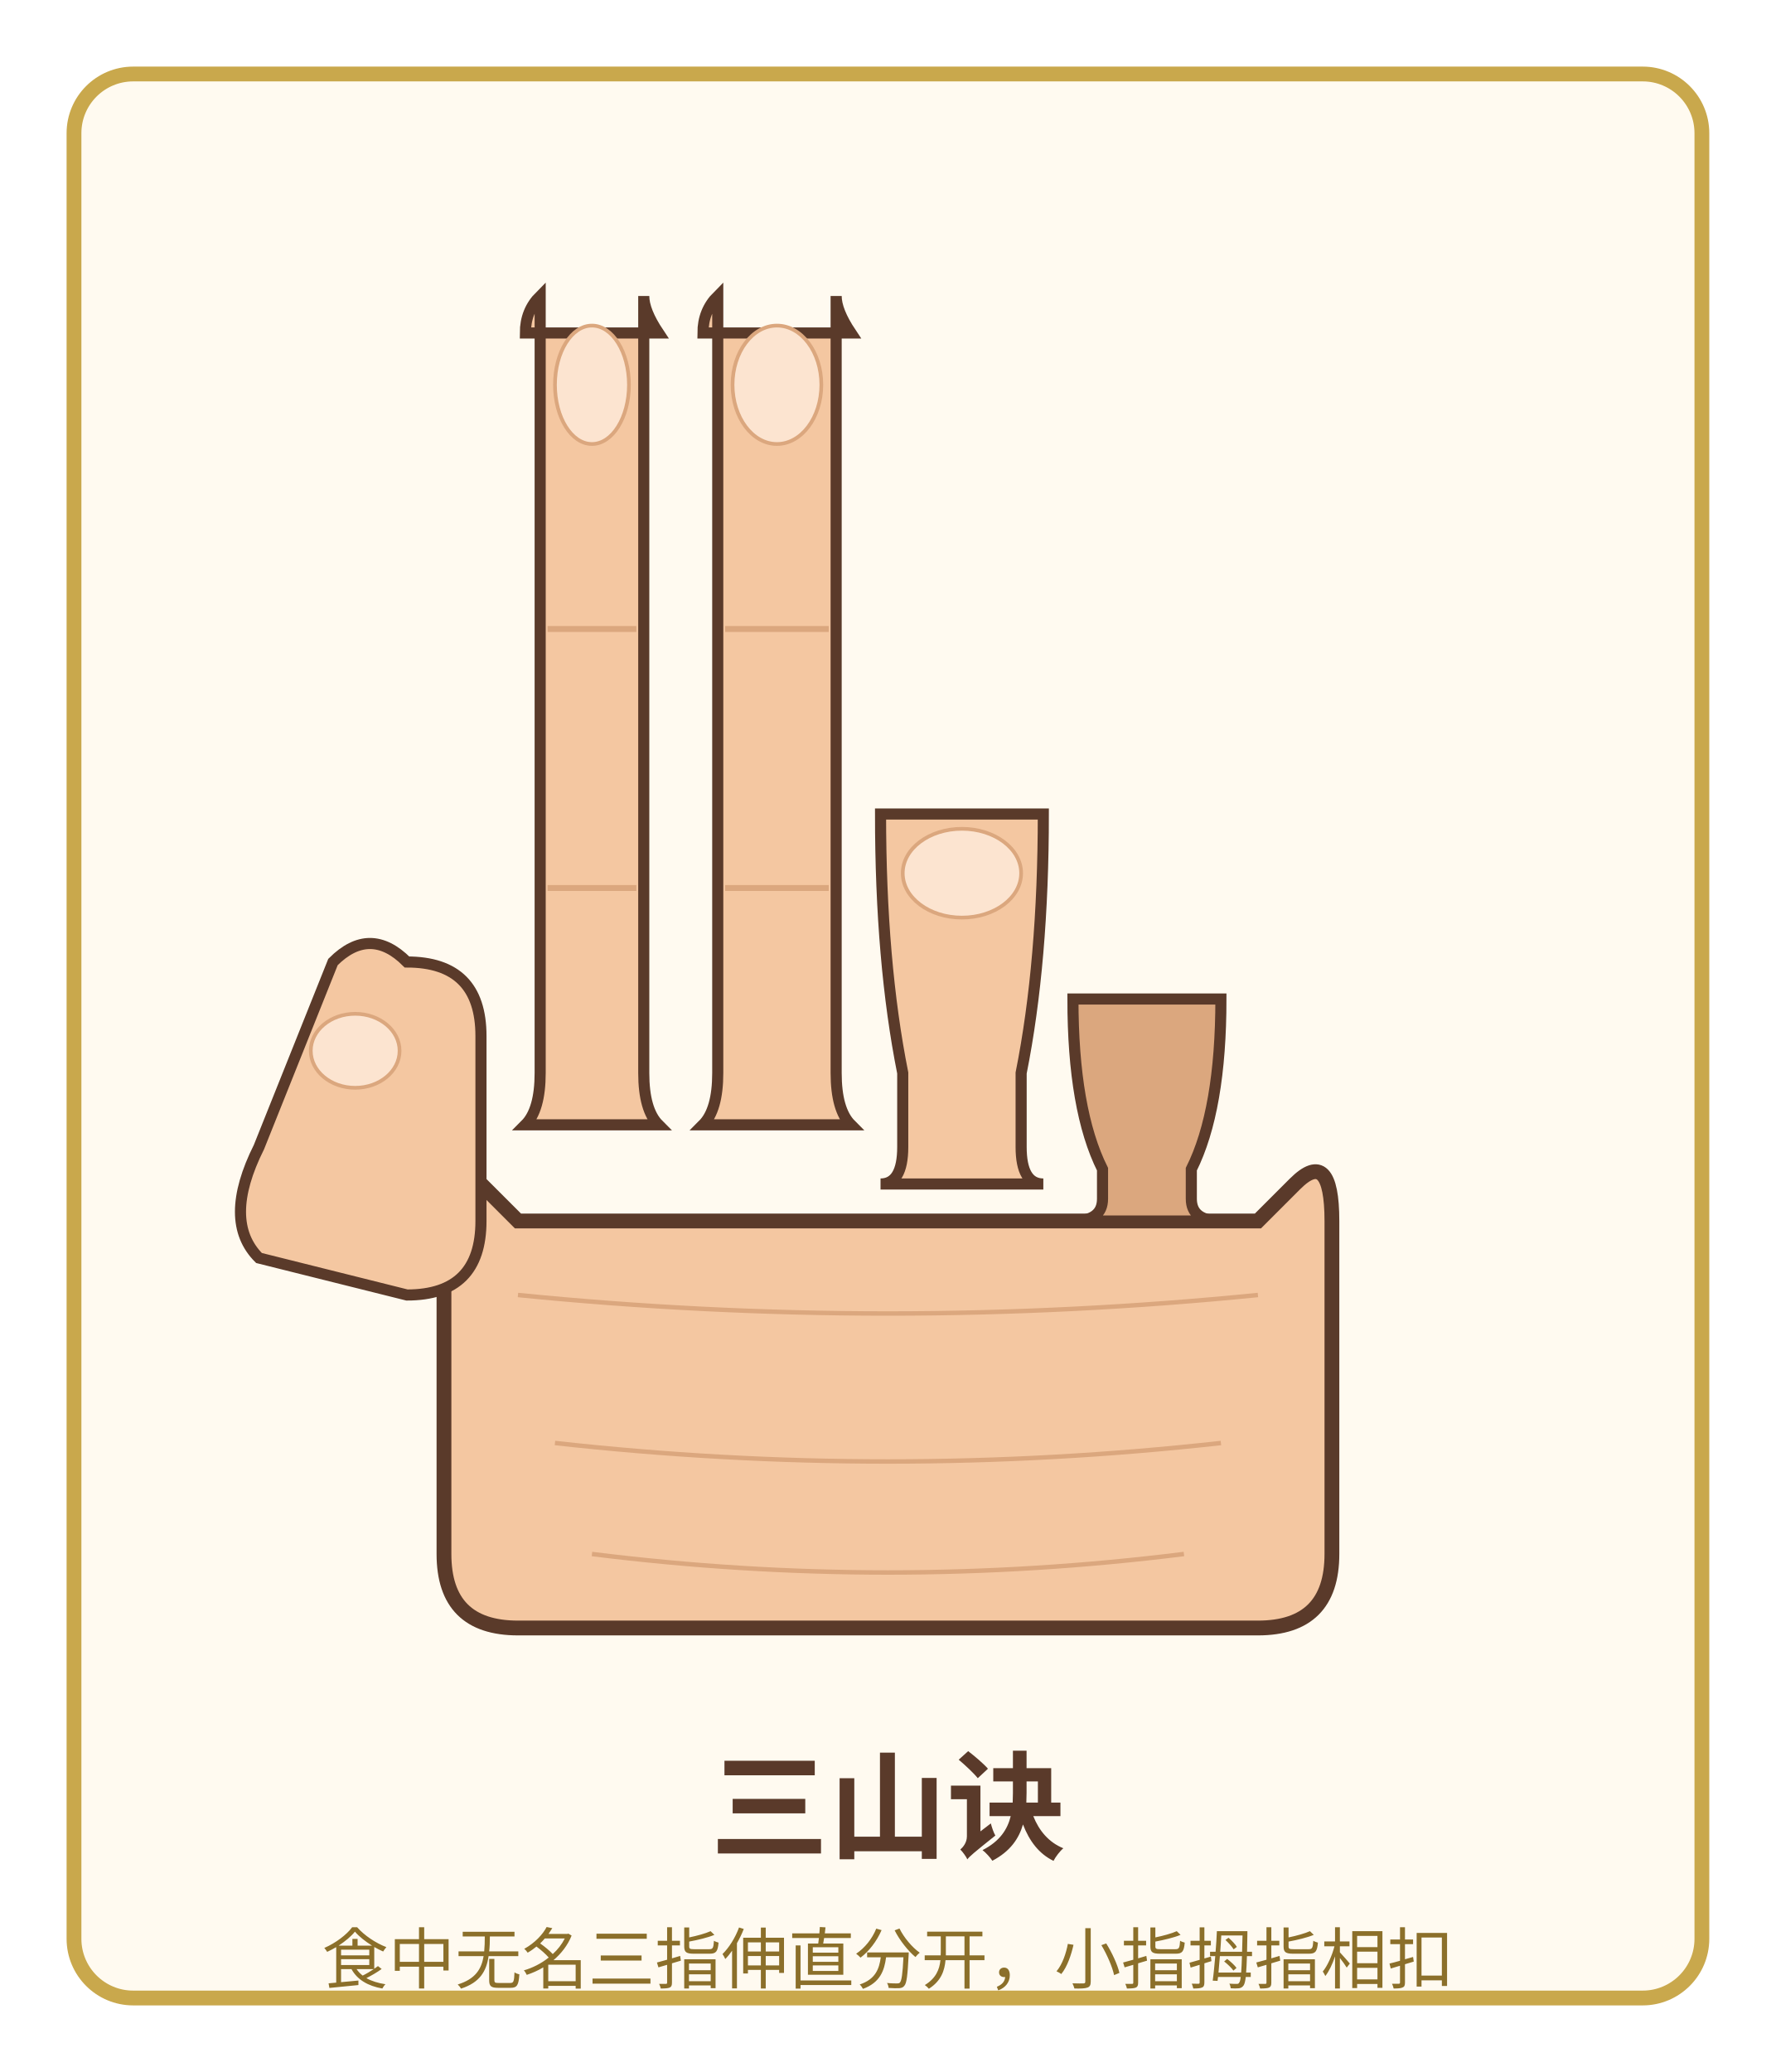
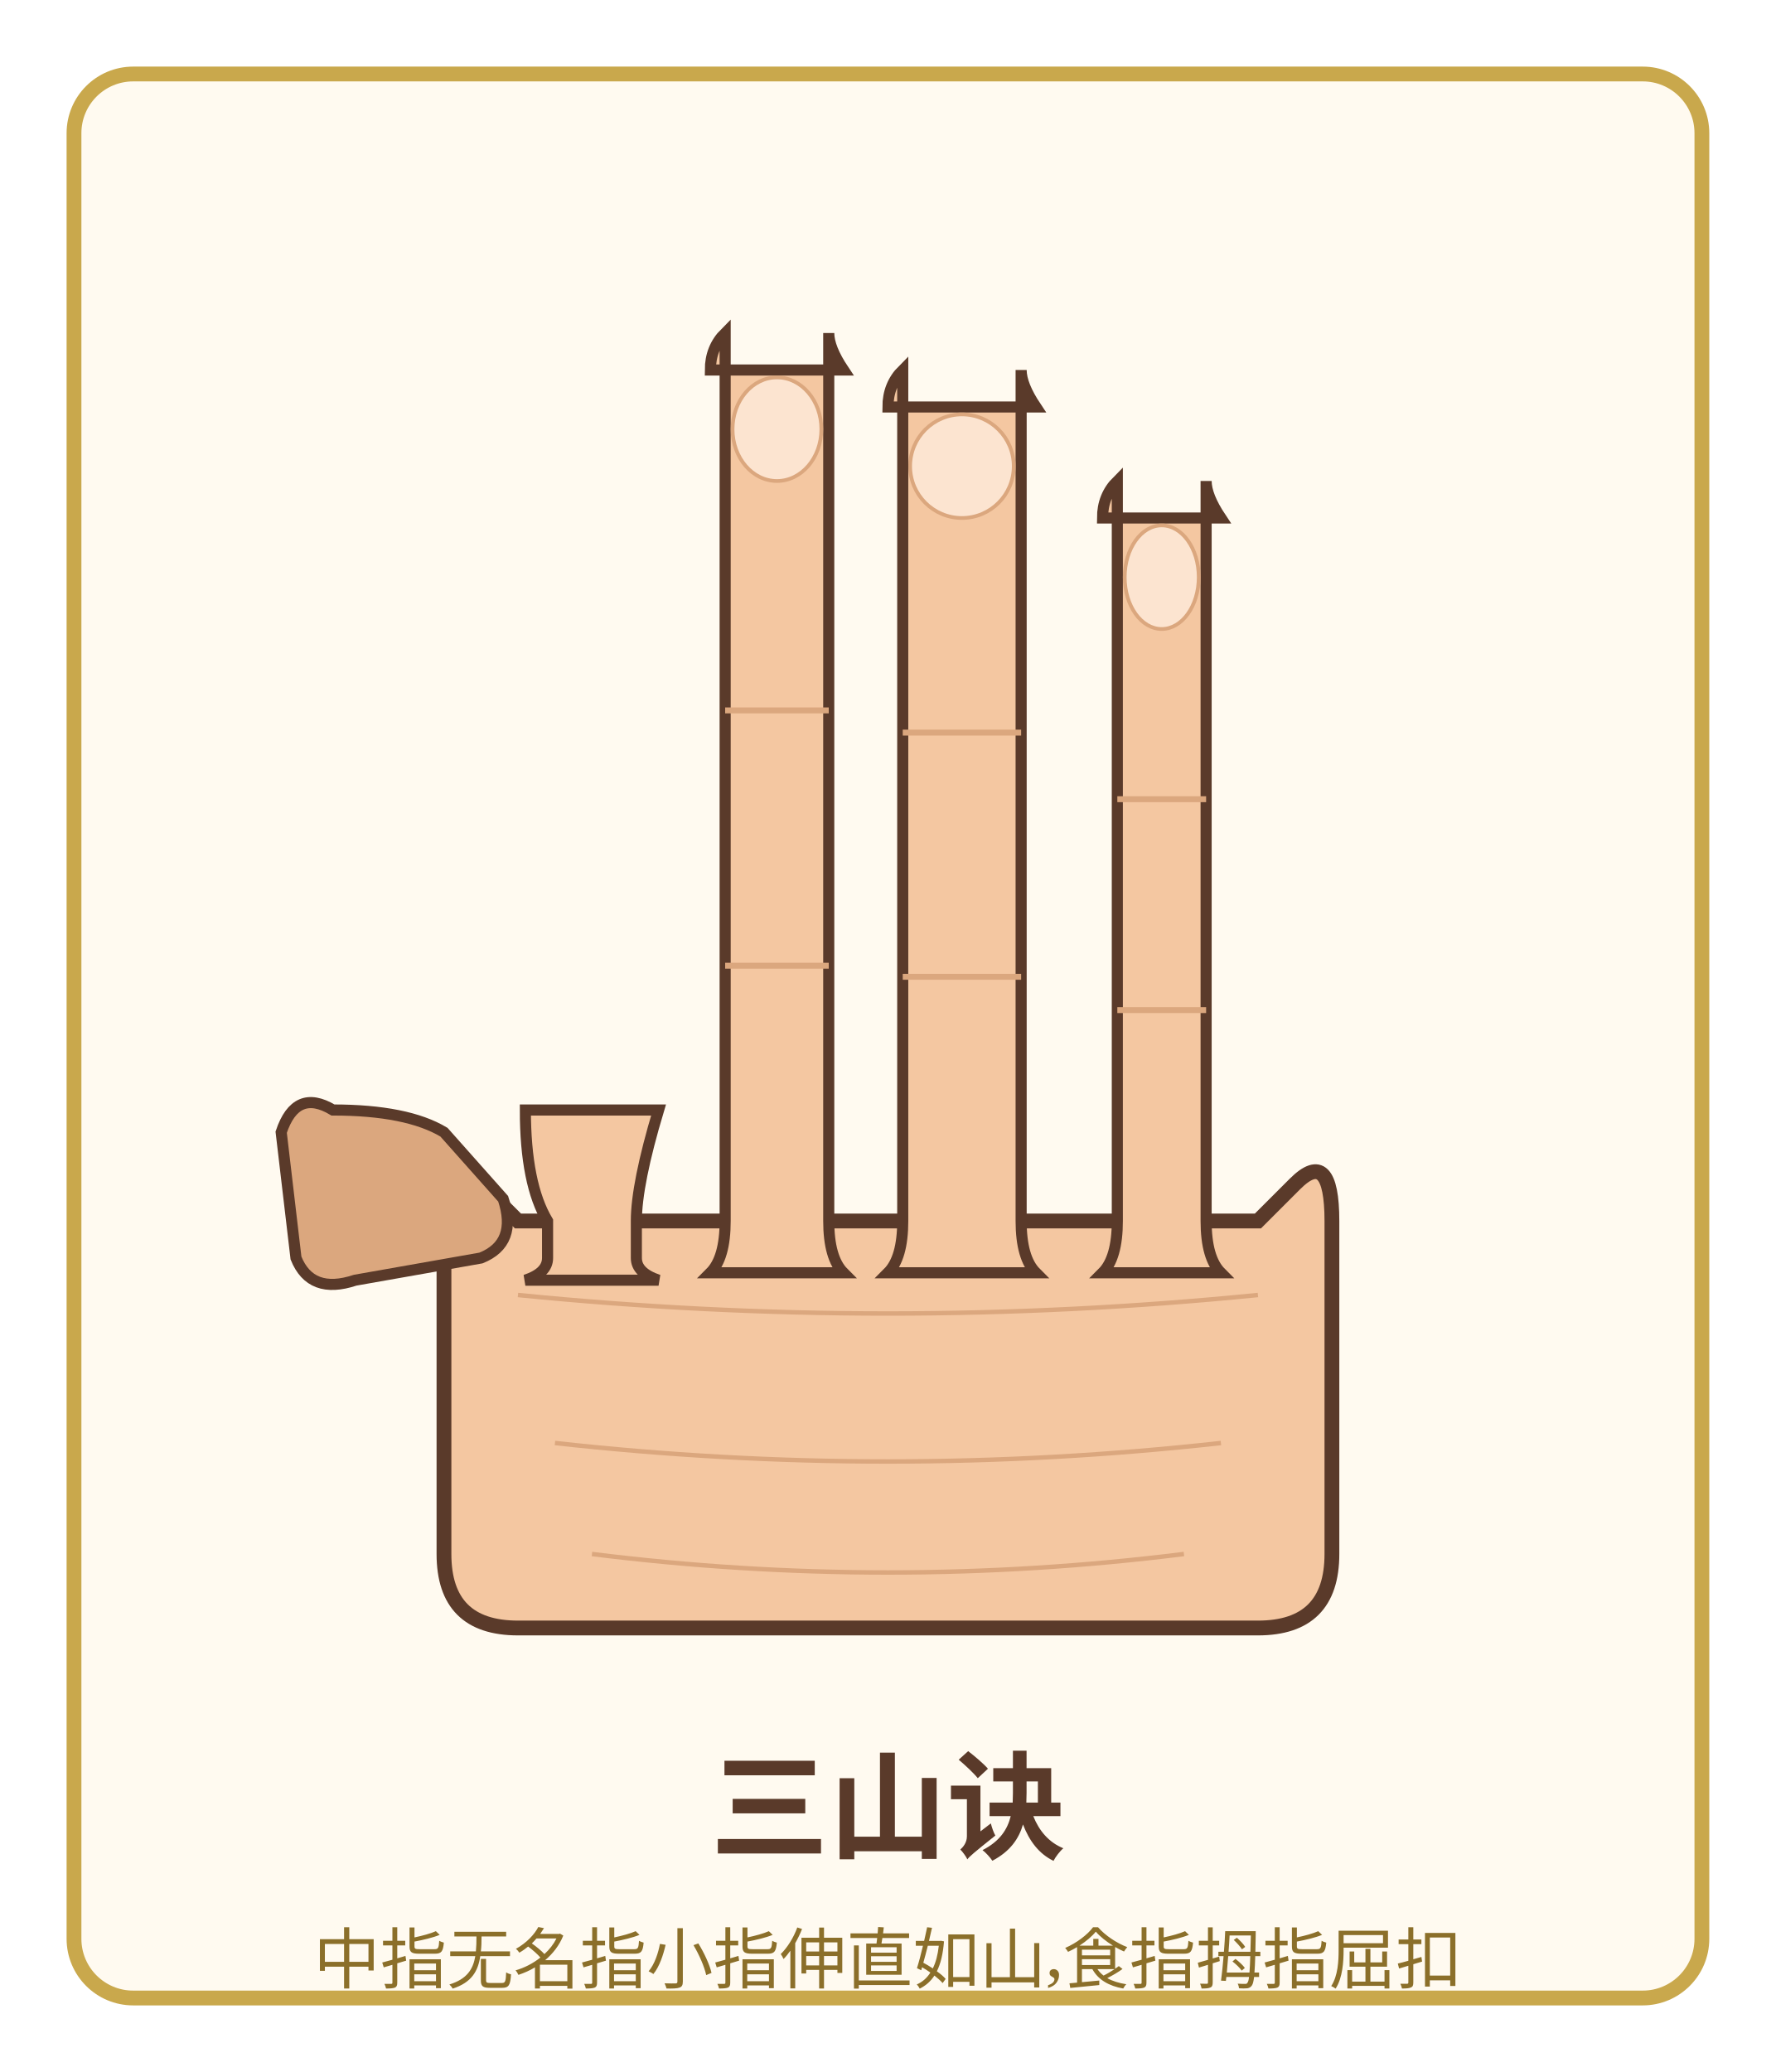
<svg xmlns="http://www.w3.org/2000/svg" viewBox="0 0 240 280" width="180">
  <rect x="10" y="10" width="220" height="260" fill="#fffaf0" stroke="#c9a84c" stroke-width="2" rx="8" />
  <path d="M 65 160 Q 60 155 60 165 L 60 210 Q 60 220 70 220 L 170 220 Q 180 220 180 210 L 180 165 Q 180 155 175 160 L 170 165 L 70 165 Z" fill="#f4c7a1" stroke="#5a3a2a" stroke-width="2" />
  <path d="M 70 175 Q 120 180 170 175" fill="none" stroke="#dba77e" stroke-width="0.6" />
  <path d="M 75 195 Q 120 200 165 195" fill="none" stroke="#dba77e" stroke-width="0.6" />
  <path d="M 80 210 Q 120 215 160 210" fill="none" stroke="#dba77e" stroke-width="0.6" />
-   <path d="M 71 45 Q 71 42 73 40 L 73 145 Q 73 150 71 152 L 89 152 Q 87 150 87 145 L 87 40 Q 87 42 89 45 Z" fill="#f4c7a1" stroke="#5a3a2a" stroke-width="1.5" />
-   <line x1="74" y1="85" x2="86" y2="85" stroke="#dba77e" stroke-width="0.8" />
-   <line x1="74" y1="120" x2="86" y2="120" stroke="#dba77e" stroke-width="0.8" />
-   <ellipse cx="80" cy="52" rx="5" ry="8" fill="#fce4d0" stroke="#dba77e" stroke-width="0.5" />
-   <path d="M 95 45 Q 95 42 97 40 L 97 145 Q 97 150 95 152 L 115 152 Q 113 150 113 145 L 113 40 Q 113 42 115 45 Z" fill="#f4c7a1" stroke="#5a3a2a" stroke-width="1.5" />
-   <line x1="98" y1="85" x2="112" y2="85" stroke="#dba77e" stroke-width="0.8" />
-   <line x1="98" y1="120" x2="112" y2="120" stroke="#dba77e" stroke-width="0.8" />
-   <ellipse cx="105" cy="52" rx="6" ry="8" fill="#fce4d0" stroke="#dba77e" stroke-width="0.5" />
-   <path d="M 119 110 Q 119 130 122 145 L 122 155 Q 122 160 119 160 L 141 160 Q 138 160 138 155 L 138 145 Q 141 130 141 110 Z" fill="#f4c7a1" stroke="#5a3a2a" stroke-width="1.5" />
-   <ellipse cx="130" cy="118" rx="8" ry="6" fill="#fce4d0" stroke="#dba77e" stroke-width="0.5" />
-   <path d="M 145 135 Q 145 150 149 158 L 149 162 Q 149 165 145 165 L 165 165 Q 161 165 161 162 L 161 158 Q 165 150 165 135 Z" fill="#dba77e" stroke="#5a3a2a" stroke-width="1.5" />
-   <path d="M 55 130 Q 50 125 45 130 L 35 155 Q 30 165 35 170 L 55 175 Q 65 175 65 165 L 65 140 Q 65 130 55 130 Z" fill="#f4c7a1" stroke="#5a3a2a" stroke-width="1.5" />
-   <ellipse cx="48" cy="142" rx="6" ry="5" fill="#fce4d0" stroke="#dba77e" stroke-width="0.5" />
+   <path d="M 71 150 Q 71 160 74 165 L 74 170 Q 74 172 71 173 L 89 173 Q 86 172 86 170 L 86 165 Q 86 160 89 150 Z" fill="#f4c7a1" stroke="#5a3a2a" stroke-width="1.5" />
+   <path d="M 96 50 Q 96 47 98 45 L 98 165 Q 98 170 96 172 L 114 172 Q 112 170 112 165 L 112 45 Q 112 47 114 50 Z" fill="#f4c7a1" stroke="#5a3a2a" stroke-width="1.5" />
+   <line x1="98" y1="96" x2="112" y2="96" stroke="#dba77e" stroke-width="0.8" />
+   <line x1="98" y1="130.5" x2="112" y2="130.5" stroke="#dba77e" stroke-width="0.8" />
+   <ellipse cx="105" cy="58" rx="6" ry="7" fill="#fce4d0" stroke="#dba77e" stroke-width="0.5" />
+   <path d="M 120 55 Q 120 52 122 50 L 122 165 Q 122 170 120 172 L 140 172 Q 138 170 138 165 L 138 50 Q 138 52 140 55 Z" fill="#f4c7a1" stroke="#5a3a2a" stroke-width="1.5" />
+   <line x1="122" y1="99" x2="138" y2="99" stroke="#dba77e" stroke-width="0.8" />
+   <line x1="122" y1="132" x2="138" y2="132" stroke="#dba77e" stroke-width="0.8" />
+   <ellipse cx="130" cy="63" rx="7" ry="7" fill="#fce4d0" stroke="#dba77e" stroke-width="0.5" />
+   <path d="M 149 70 Q 149 67 151 65 L 151 165 Q 151 170 149 172 L 165 172 Q 163 170 163 165 L 163 65 Q 163 67 165 70 Z" fill="#f4c7a1" stroke="#5a3a2a" stroke-width="1.5" />
+   <line x1="151" y1="108" x2="163" y2="108" stroke="#dba77e" stroke-width="0.8" />
+   <line x1="151" y1="136.5" x2="163" y2="136.5" stroke="#dba77e" stroke-width="0.8" />
+   <ellipse cx="157" cy="78" rx="5" ry="7" fill="#fce4d0" stroke="#dba77e" stroke-width="0.5" />
+   <path d="M 45 150 Q 40 147 38 153 L 40 170 Q 42 175 48 173 L 65 170 Q 70 168 68 162 L 60 153 Q 55 150 45 150 Z" fill="#dba77e" stroke="#5a3a2a" stroke-width="1.5" />
  <text x="120" y="250" text-anchor="middle" font-size="16" font-family="'Noto Serif SC',serif" font-weight="bold" fill="#5a3a2a">三山诀</text>
-   <text x="120" y="268" text-anchor="middle" font-size="9" font-family="'Noto Serif SC',serif" fill="#8b6f2a">食中无名三指伸直分开，小指拇指相扣</text>
+   <text x="120" y="268" text-anchor="middle" font-size="9" font-family="'Noto Serif SC',serif" fill="#8b6f2a">中指无名指小指伸直如山,食指拇指屈扣</text>
</svg>
